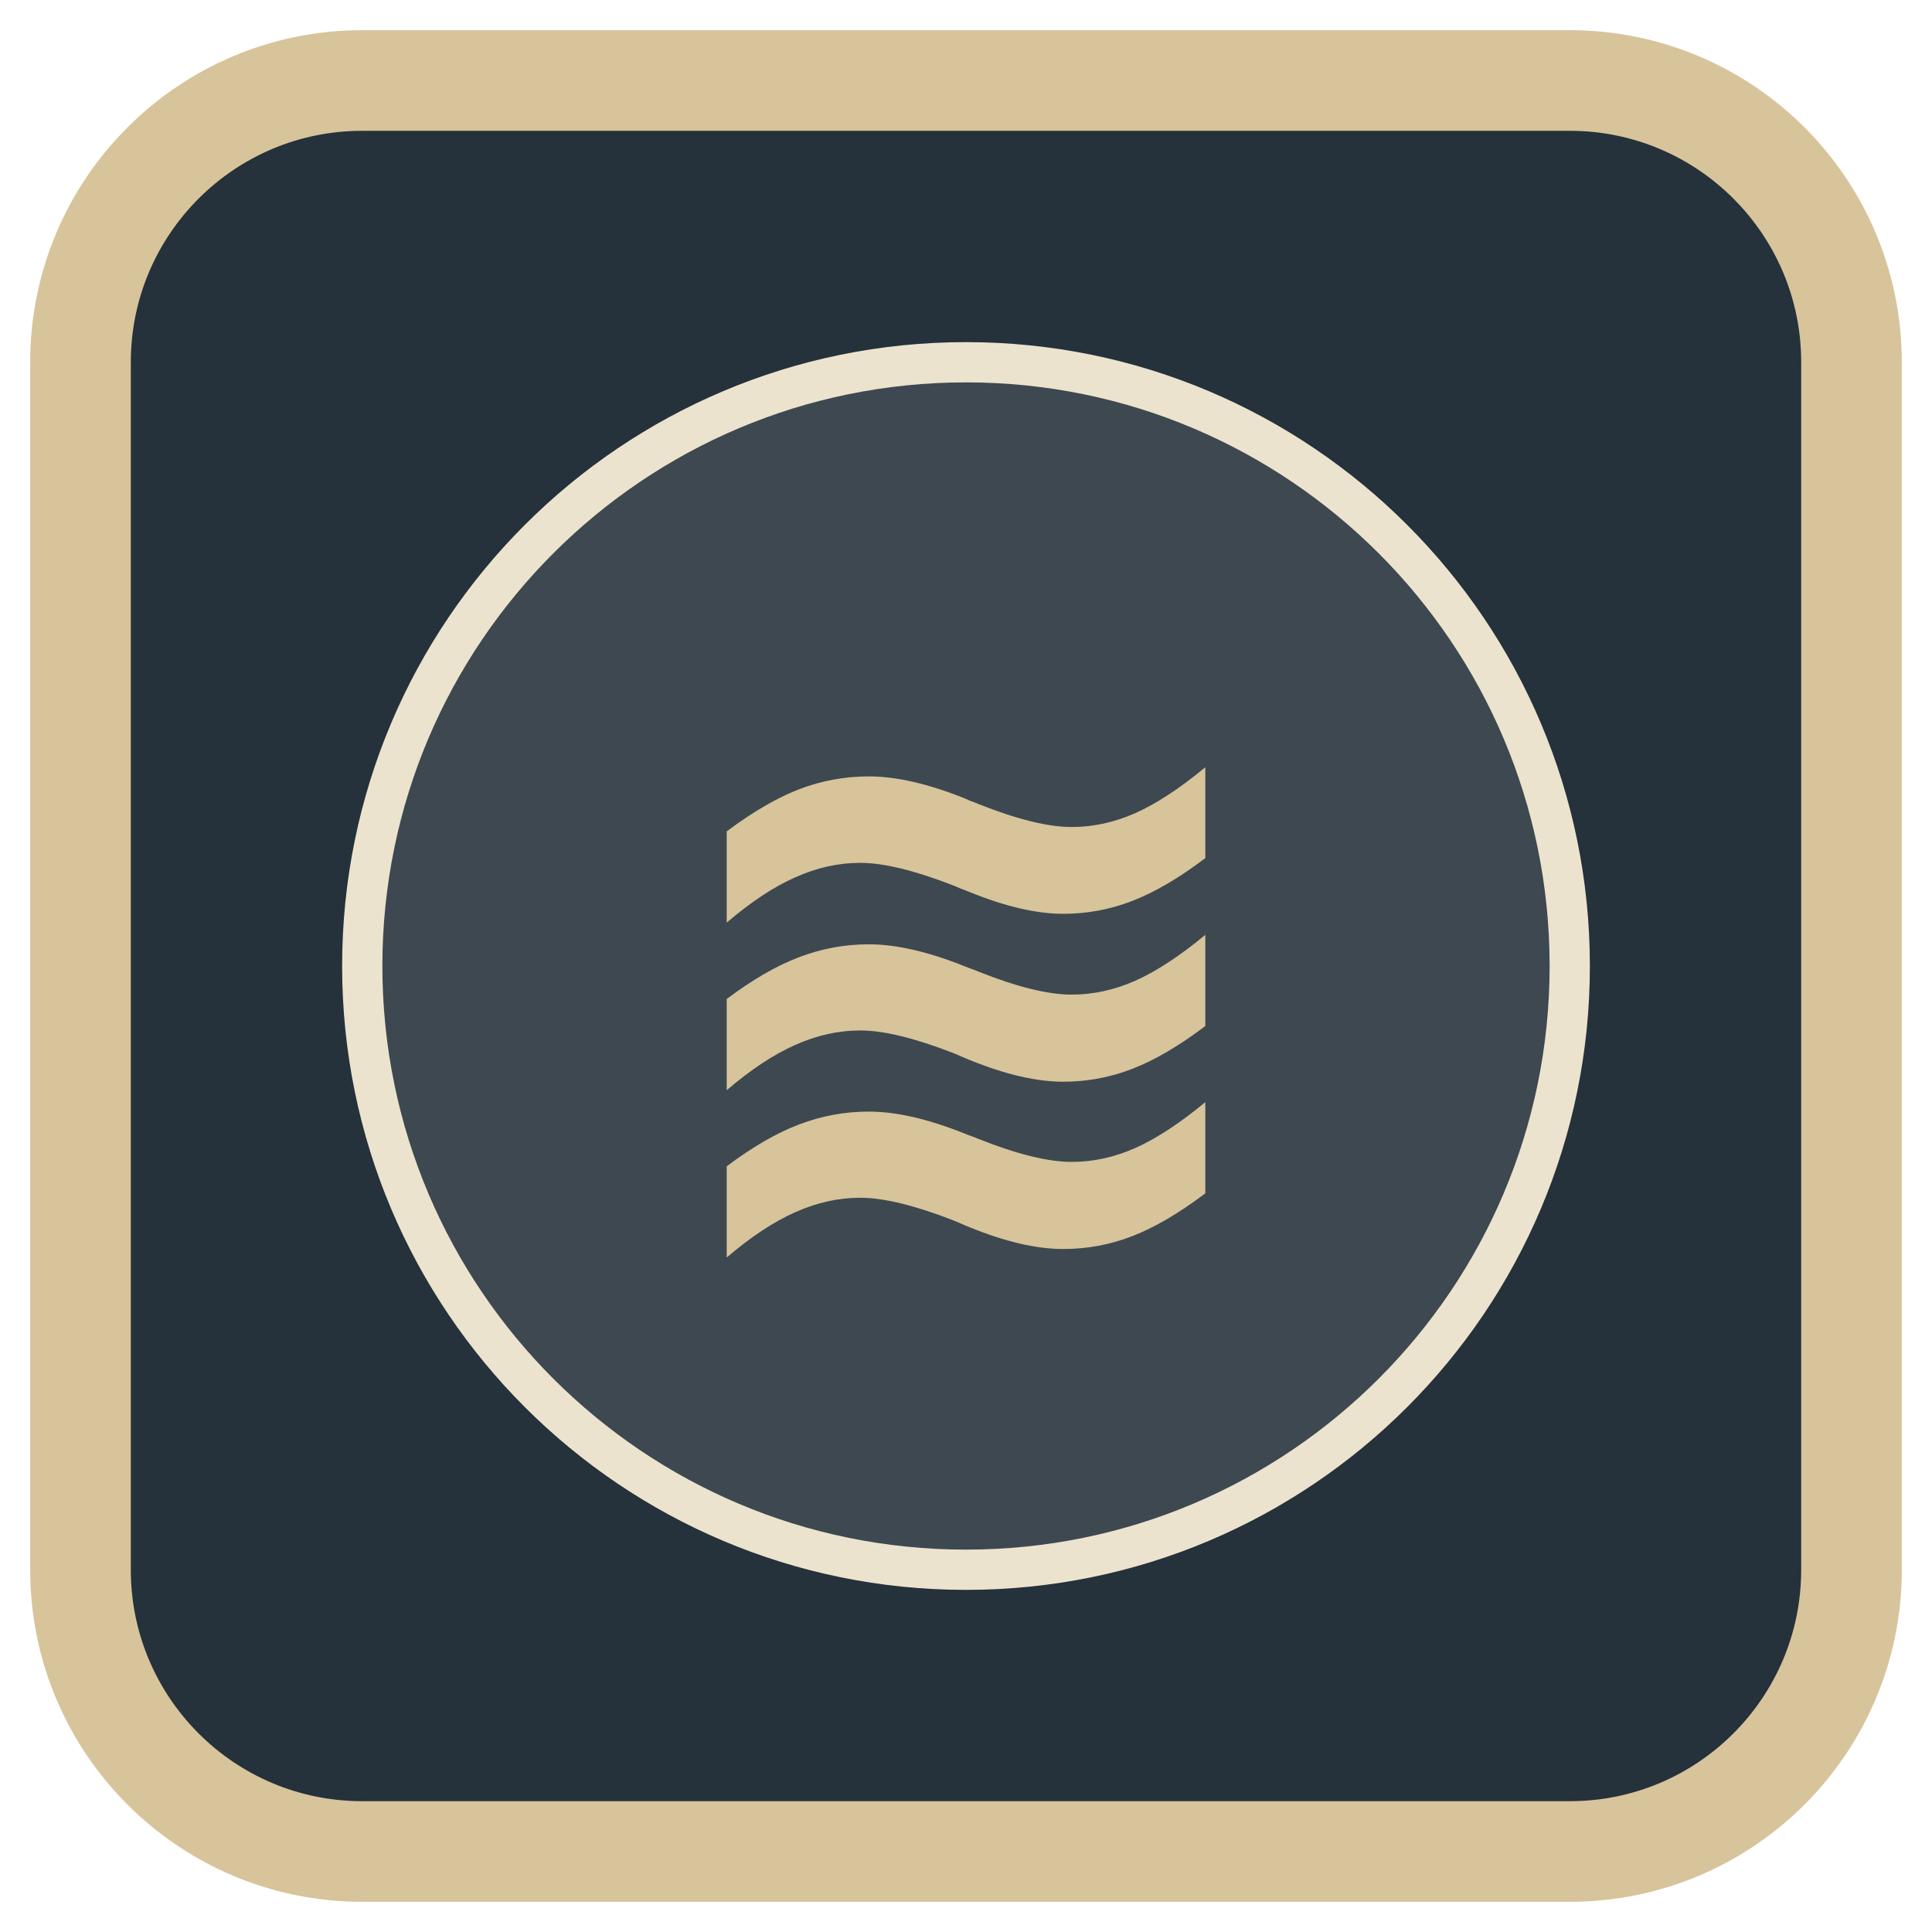
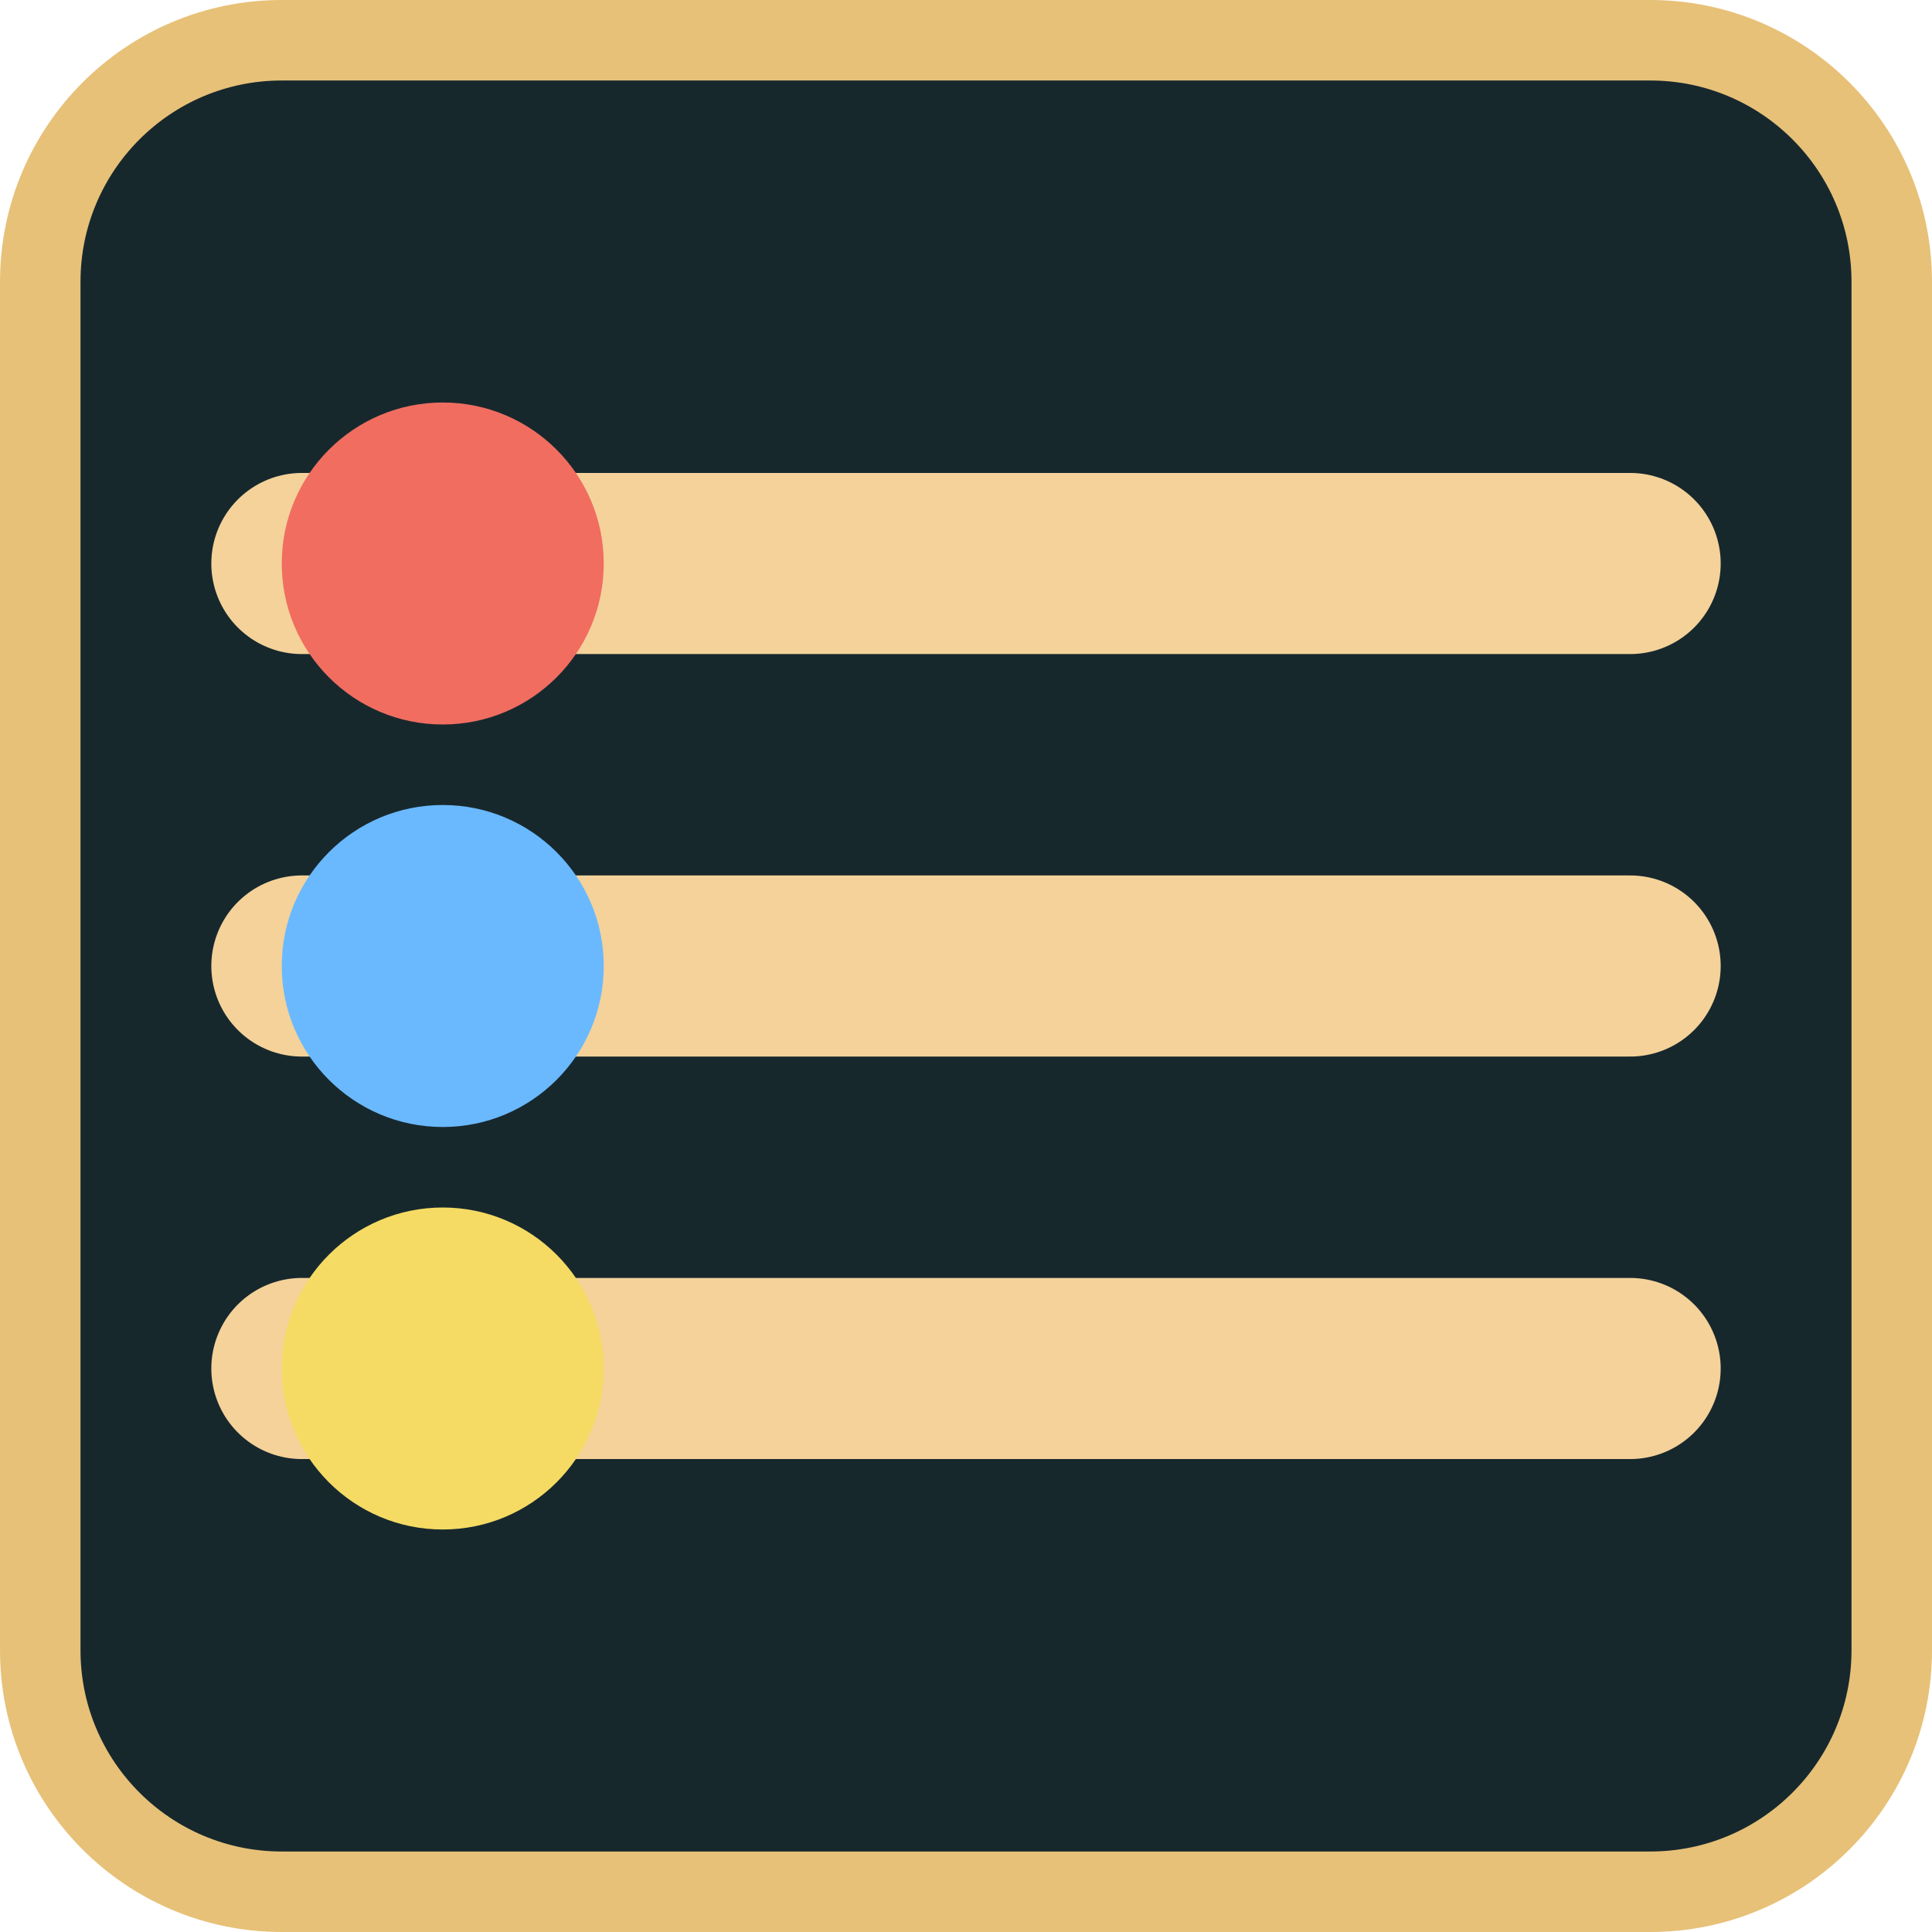
<svg xmlns="http://www.w3.org/2000/svg" viewBox="0 0 96 96">
-   <rect x="4" y="4" width="88" height="88" rx="14" fill="#25313b" stroke="#d7c49a" stroke-width="5" />
-   <circle cx="48" cy="48" r="30" fill="#3e4850" stroke="#ece3ce" stroke-width="2" />
-   <text x="48" y="62" text-anchor="middle" font-family="sans-serif" font-size="38" font-weight="bold" fill="#d7c49a">≋</text>
+   <rect x="2" y="2" width="92" height="92" rx="12" fill="#17282d" stroke="#e7c178" stroke-width="4" />
+   <path d="M15 28H81M15 48H81M15 68H81" stroke="#f4d29a" stroke-width="9" stroke-linecap="round" />
+   <circle cx="22" cy="28" r="8" fill="#f16d60" />
+   <circle cx="22" cy="48" r="8" fill="#6ab9ff" />
+   <circle cx="22" cy="68" r="8" fill="#f5db64" />
</svg>
